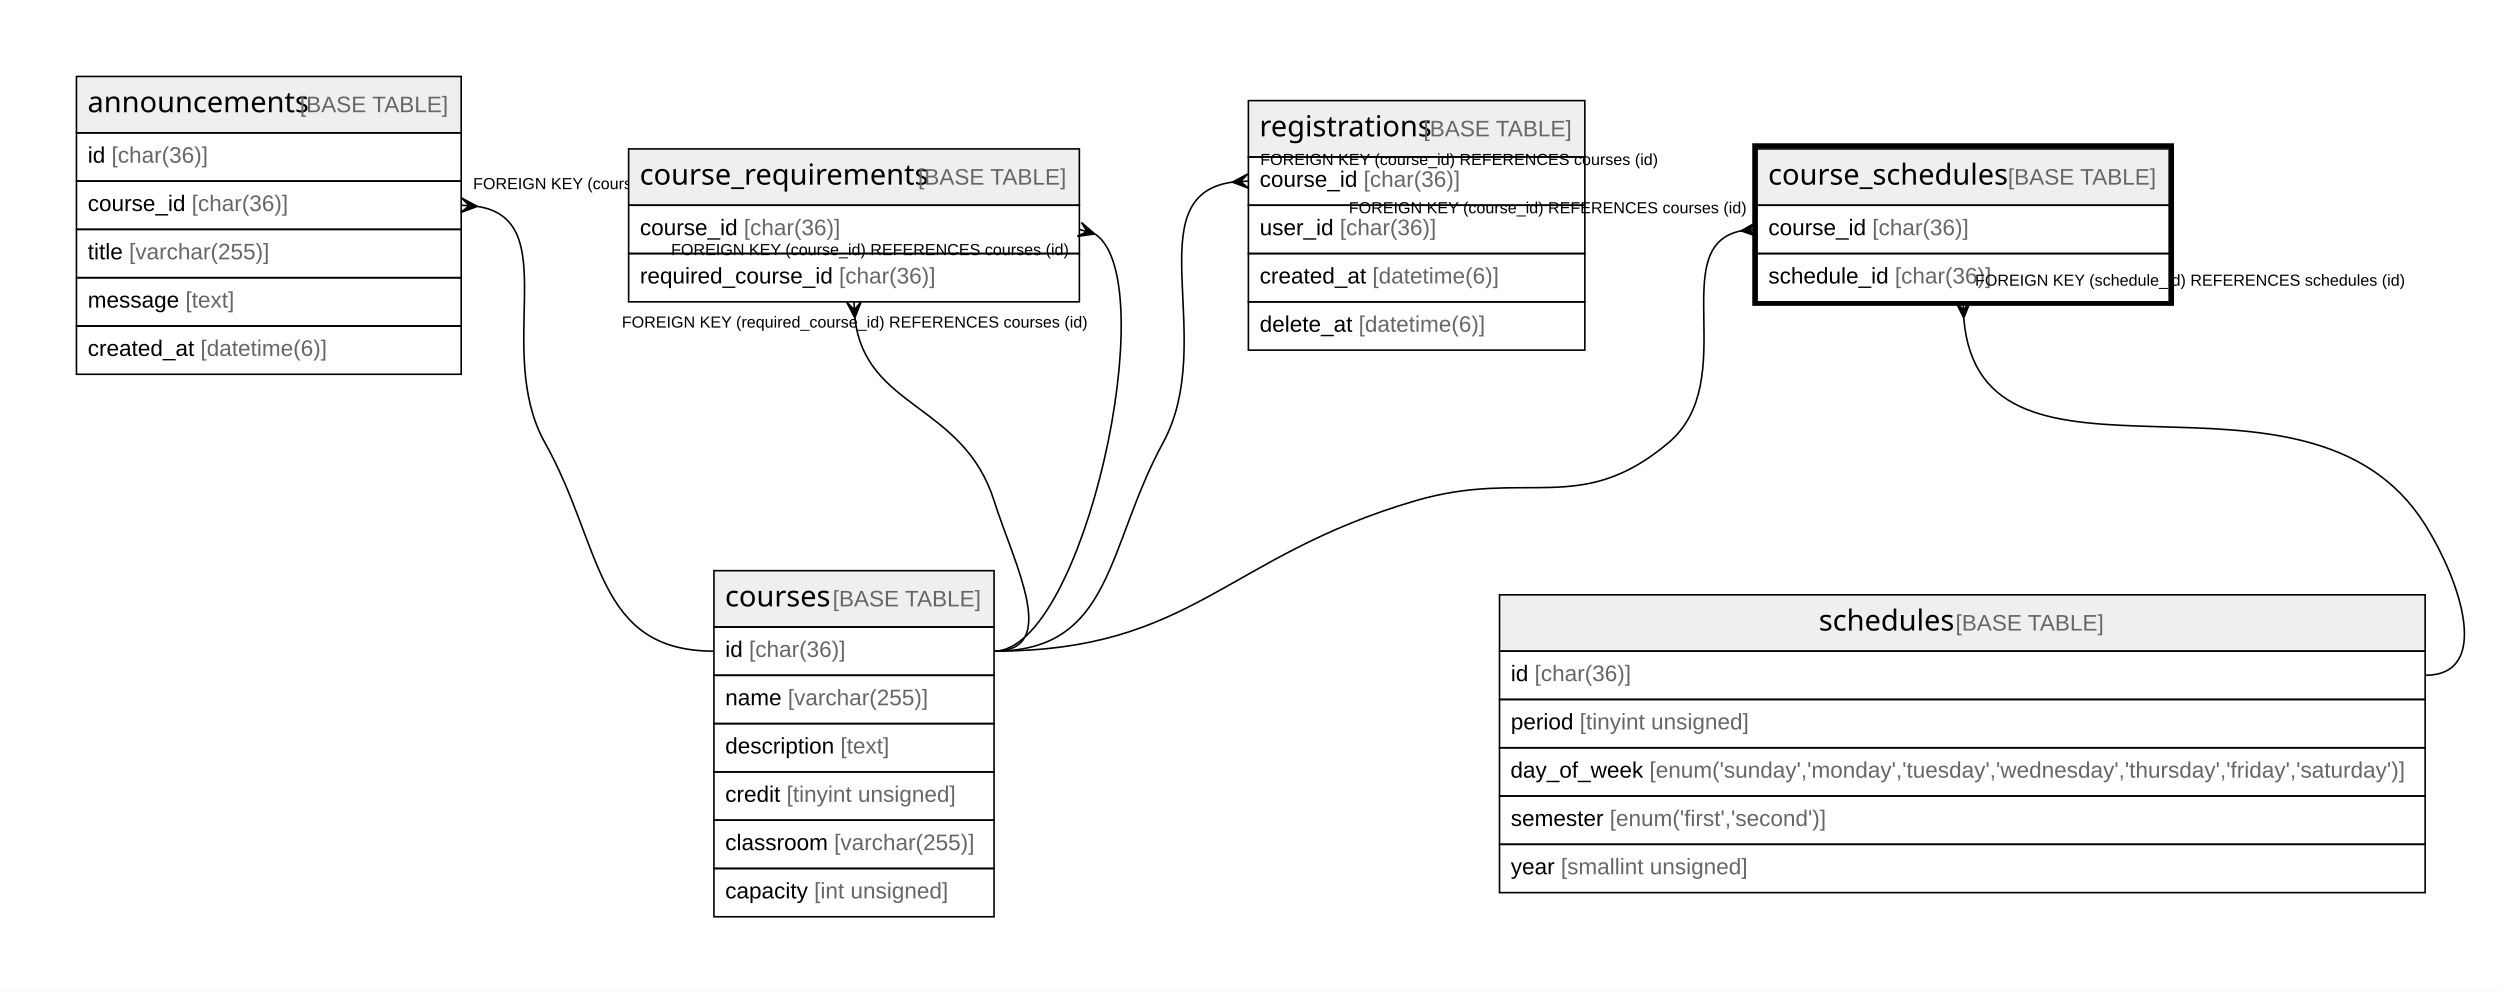
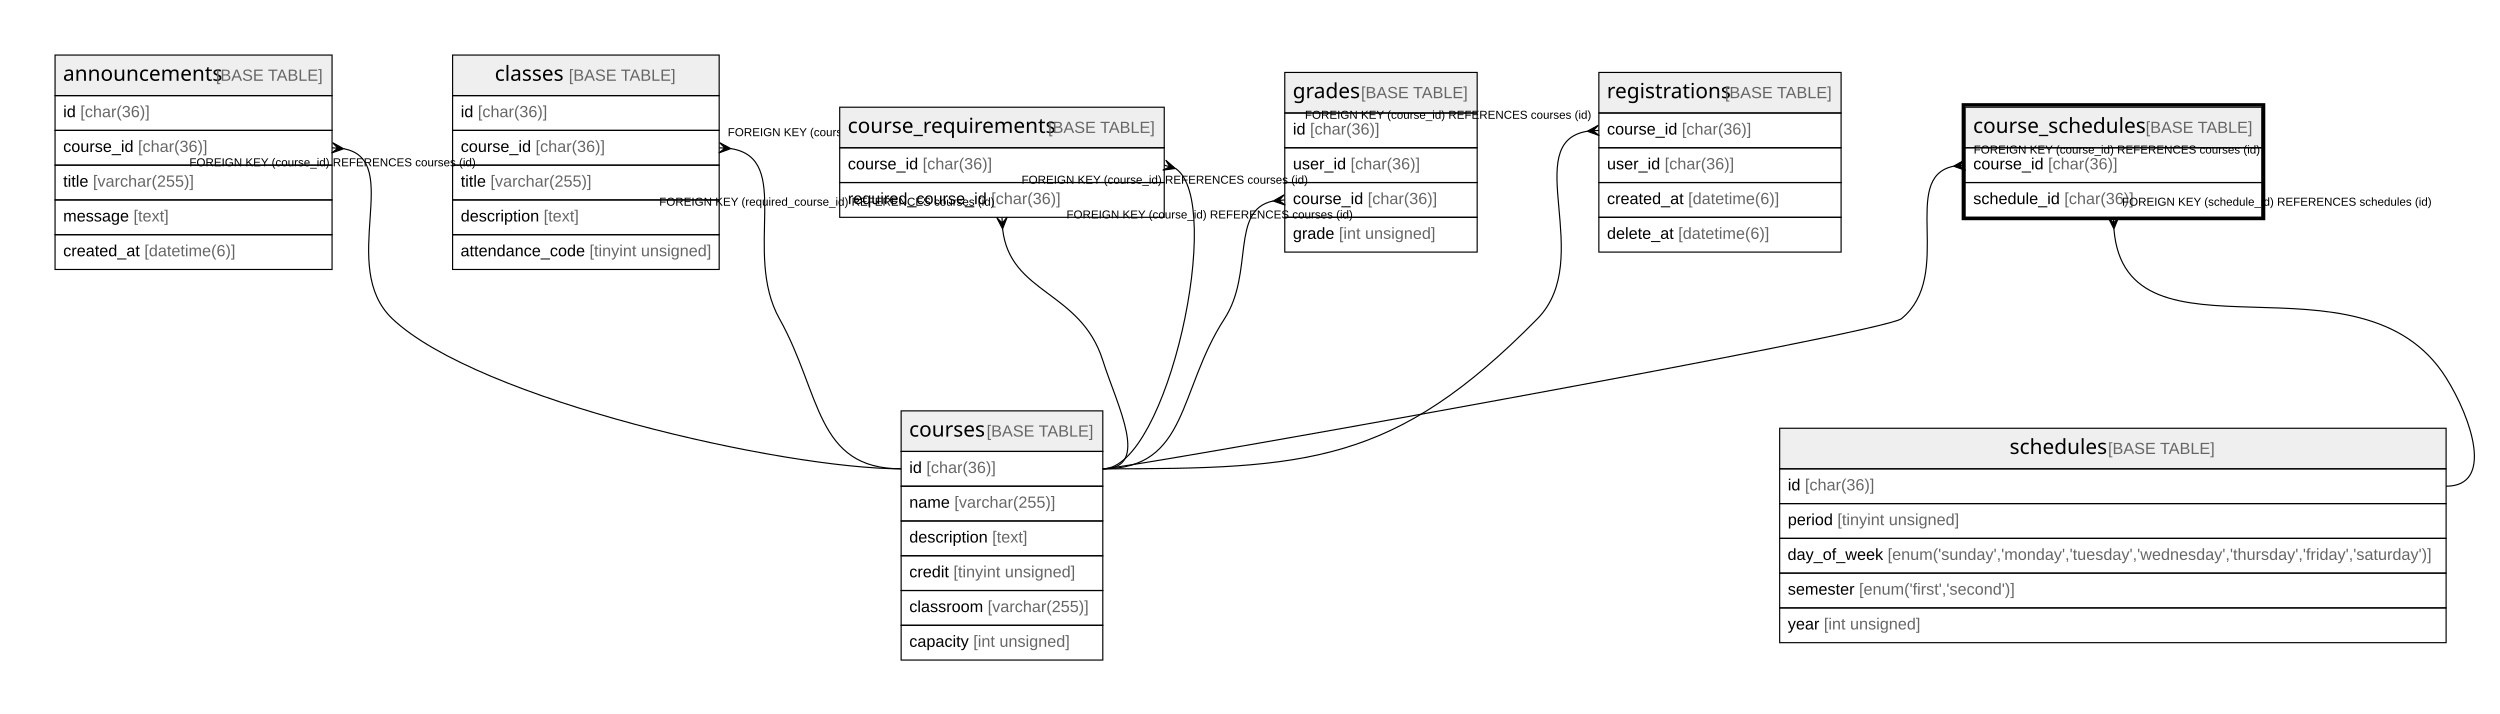
- <svg xmlns="http://www.w3.org/2000/svg" width="1553pt" height="616pt" viewBox="0.00 0.00 1553.00 616.00">
+ <svg xmlns="http://www.w3.org/2000/svg" width="2157pt" height="616pt" viewBox="0.00 0.00 2157.00 616.00">
  <g id="graph0" class="graph" transform="scale(1 1) rotate(0) translate(4 612)">
-     <polygon fill="#ffffff" stroke="transparent" points="-4,4 -4,-612 1549,-612 1549,4 -4,4" />
+     <polygon fill="#ffffff" stroke="transparent" points="-4,4 -4,-612 2153,-612 2153,4 -4,4" />
    <g id="node1" class="node">
-       <polygon fill="#efefef" stroke="transparent" points="1087.5,-484.5 1087.5,-519.5 1343.5,-519.5 1343.5,-484.5 1087.5,-484.5" />
-       <polygon fill="none" stroke="#000000" points="1087.5,-484.5 1087.5,-519.5 1343.5,-519.5 1343.5,-484.5 1087.5,-484.5" />
-       <text text-anchor="start" x="1094.352" y="-497.3" font-family="Arial Bold" font-size="18.00" fill="#000000">course_schedules</text>
-       <text text-anchor="start" x="1239.394" y="-497.3" font-family="Arial" font-size="14.00" fill="#000000"> </text>
-       <text text-anchor="start" x="1243.285" y="-497.3" font-family="Arial" font-size="14.00" fill="#666666">[BASE TABLE]</text>
-       <polygon fill="none" stroke="#000000" points="1087.5,-454.5 1087.5,-484.5 1343.5,-484.5 1343.5,-454.5 1087.5,-454.5" />
-       <text text-anchor="start" x="1094.5" y="-465.9" font-family="Arial" font-size="14.00" fill="#000000">course_id </text>
-       <text text-anchor="start" x="1159.071" y="-465.9" font-family="Arial" font-size="14.00" fill="#666666">[char(36)]</text>
-       <polygon fill="none" stroke="#000000" points="1087.5,-424.5 1087.5,-454.5 1343.5,-454.5 1343.5,-424.5 1087.5,-424.5" />
-       <text text-anchor="start" x="1094.5" y="-435.9" font-family="Arial" font-size="14.00" fill="#000000">schedule_id </text>
-       <text text-anchor="start" x="1173.082" y="-435.9" font-family="Arial" font-size="14.00" fill="#666666">[char(36)]</text>
-       <polygon fill="none" stroke="#000000" stroke-width="3" points="1086,-423.5 1086,-521.5 1345,-521.5 1345,-423.5 1086,-423.5" />
+       <polygon fill="#efefef" stroke="transparent" points="1691.5,-484.5 1691.5,-519.5 1947.5,-519.5 1947.5,-484.5 1691.5,-484.5" />
+       <polygon fill="none" stroke="#000000" points="1691.5,-484.5 1691.5,-519.5 1947.5,-519.5 1947.5,-484.5 1691.5,-484.5" />
+       <text text-anchor="start" x="1698.352" y="-497.3" font-family="Arial Bold" font-size="18.00" fill="#000000">course_schedules</text>
+       <text text-anchor="start" x="1843.394" y="-497.3" font-family="Arial" font-size="14.00" fill="#000000"> </text>
+       <text text-anchor="start" x="1847.285" y="-497.3" font-family="Arial" font-size="14.00" fill="#666666">[BASE TABLE]</text>
+       <polygon fill="none" stroke="#000000" points="1691.5,-454.5 1691.5,-484.5 1947.5,-484.5 1947.5,-454.5 1691.5,-454.5" />
+       <text text-anchor="start" x="1698.5" y="-465.9" font-family="Arial" font-size="14.00" fill="#000000">course_id </text>
+       <text text-anchor="start" x="1763.071" y="-465.9" font-family="Arial" font-size="14.00" fill="#666666">[char(36)]</text>
+       <polygon fill="none" stroke="#000000" points="1691.5,-424.5 1691.5,-454.5 1947.5,-454.5 1947.5,-424.5 1691.5,-424.5" />
+       <text text-anchor="start" x="1698.5" y="-435.9" font-family="Arial" font-size="14.00" fill="#000000">schedule_id </text>
+       <text text-anchor="start" x="1777.082" y="-435.9" font-family="Arial" font-size="14.00" fill="#666666">[char(36)]</text>
+       <polygon fill="none" stroke="#000000" stroke-width="3" points="1690,-423.5 1690,-521.5 1949,-521.5 1949,-423.5 1690,-423.5" />
    </g>
    <g id="node2" class="node">
-       <polygon fill="#efefef" stroke="transparent" points="439.5,-222.5 439.5,-257.5 613.5,-257.5 613.5,-222.5 439.5,-222.5" />
-       <polygon fill="none" stroke="#000000" points="439.5,-222.5 439.5,-257.5 613.5,-257.5 613.5,-222.5 439.5,-222.5" />
-       <text text-anchor="start" x="446.368" y="-235.3" font-family="Arial Bold" font-size="18.00" fill="#000000">courses</text>
-       <text text-anchor="start" x="509.378" y="-235.3" font-family="Arial" font-size="14.00" fill="#000000"> </text>
-       <text text-anchor="start" x="513.269" y="-235.3" font-family="Arial" font-size="14.00" fill="#666666">[BASE TABLE]</text>
-       <polygon fill="none" stroke="#000000" points="439.5,-192.5 439.5,-222.5 613.5,-222.5 613.5,-192.5 439.5,-192.5" />
-       <text text-anchor="start" x="446.5" y="-203.9" font-family="Arial" font-size="14.00" fill="#000000">id </text>
-       <text text-anchor="start" x="461.28" y="-203.9" font-family="Arial" font-size="14.00" fill="#666666">[char(36)]</text>
-       <polygon fill="none" stroke="#000000" points="439.5,-162.5 439.5,-192.5 613.5,-192.5 613.5,-162.5 439.5,-162.5" />
-       <text text-anchor="start" x="446.5" y="-173.9" font-family="Arial" font-size="14.00" fill="#000000">name </text>
-       <text text-anchor="start" x="485.399" y="-173.9" font-family="Arial" font-size="14.00" fill="#666666">[varchar(255)]</text>
-       <polygon fill="none" stroke="#000000" points="439.5,-132.5 439.5,-162.5 613.5,-162.5 613.5,-132.5 439.5,-132.5" />
-       <text text-anchor="start" x="446.5" y="-143.9" font-family="Arial" font-size="14.00" fill="#000000">description </text>
-       <text text-anchor="start" x="518.068" y="-143.9" font-family="Arial" font-size="14.00" fill="#666666">[text]</text>
-       <polygon fill="none" stroke="#000000" points="439.5,-102.5 439.5,-132.5 613.5,-132.5 613.5,-102.5 439.5,-102.5" />
-       <text text-anchor="start" x="446.5" y="-113.9" font-family="Arial" font-size="14.00" fill="#000000">credit </text>
-       <text text-anchor="start" x="484.614" y="-113.9" font-family="Arial" font-size="14.00" fill="#666666">[tinyint unsigned]</text>
-       <polygon fill="none" stroke="#000000" points="439.5,-72.5 439.5,-102.5 613.5,-102.5 613.5,-72.5 439.5,-72.5" />
-       <text text-anchor="start" x="446.5" y="-83.9" font-family="Arial" font-size="14.00" fill="#000000">classroom </text>
-       <text text-anchor="start" x="514.166" y="-83.9" font-family="Arial" font-size="14.00" fill="#666666">[varchar(255)]</text>
-       <polygon fill="none" stroke="#000000" points="439.5,-42.5 439.5,-72.5 613.5,-72.5 613.5,-42.5 439.5,-42.5" />
-       <text text-anchor="start" x="446.5" y="-53.9" font-family="Arial" font-size="14.00" fill="#000000">capacity </text>
-       <text text-anchor="start" x="501.736" y="-53.9" font-family="Arial" font-size="14.00" fill="#666666">[int unsigned]</text>
+       <polygon fill="#efefef" stroke="transparent" points="773.5,-222.5 773.5,-257.5 947.5,-257.5 947.5,-222.5 773.5,-222.5" />
+       <polygon fill="none" stroke="#000000" points="773.5,-222.5 773.5,-257.5 947.5,-257.5 947.5,-222.5 773.5,-222.5" />
+       <text text-anchor="start" x="780.368" y="-235.3" font-family="Arial Bold" font-size="18.00" fill="#000000">courses</text>
+       <text text-anchor="start" x="843.379" y="-235.3" font-family="Arial" font-size="14.00" fill="#000000"> </text>
+       <text text-anchor="start" x="847.269" y="-235.3" font-family="Arial" font-size="14.00" fill="#666666">[BASE TABLE]</text>
+       <polygon fill="none" stroke="#000000" points="773.5,-192.5 773.5,-222.5 947.5,-222.5 947.5,-192.5 773.5,-192.5" />
+       <text text-anchor="start" x="780.5" y="-203.9" font-family="Arial" font-size="14.00" fill="#000000">id </text>
+       <text text-anchor="start" x="795.28" y="-203.9" font-family="Arial" font-size="14.00" fill="#666666">[char(36)]</text>
+       <polygon fill="none" stroke="#000000" points="773.5,-162.5 773.5,-192.5 947.5,-192.5 947.5,-162.5 773.5,-162.5" />
+       <text text-anchor="start" x="780.5" y="-173.9" font-family="Arial" font-size="14.00" fill="#000000">name </text>
+       <text text-anchor="start" x="819.399" y="-173.9" font-family="Arial" font-size="14.00" fill="#666666">[varchar(255)]</text>
+       <polygon fill="none" stroke="#000000" points="773.5,-132.5 773.5,-162.5 947.5,-162.5 947.5,-132.5 773.5,-132.5" />
+       <text text-anchor="start" x="780.5" y="-143.9" font-family="Arial" font-size="14.00" fill="#000000">description </text>
+       <text text-anchor="start" x="852.068" y="-143.9" font-family="Arial" font-size="14.00" fill="#666666">[text]</text>
+       <polygon fill="none" stroke="#000000" points="773.5,-102.5 773.5,-132.5 947.5,-132.5 947.5,-102.5 773.5,-102.5" />
+       <text text-anchor="start" x="780.5" y="-113.9" font-family="Arial" font-size="14.00" fill="#000000">credit </text>
+       <text text-anchor="start" x="818.614" y="-113.9" font-family="Arial" font-size="14.00" fill="#666666">[tinyint unsigned]</text>
+       <polygon fill="none" stroke="#000000" points="773.5,-72.5 773.5,-102.5 947.5,-102.5 947.5,-72.5 773.5,-72.5" />
+       <text text-anchor="start" x="780.5" y="-83.9" font-family="Arial" font-size="14.00" fill="#000000">classroom </text>
+       <text text-anchor="start" x="848.166" y="-83.9" font-family="Arial" font-size="14.00" fill="#666666">[varchar(255)]</text>
+       <polygon fill="none" stroke="#000000" points="773.5,-42.5 773.5,-72.5 947.5,-72.5 947.5,-42.5 773.5,-42.5" />
+       <text text-anchor="start" x="780.5" y="-53.9" font-family="Arial" font-size="14.00" fill="#000000">capacity </text>
+       <text text-anchor="start" x="835.736" y="-53.9" font-family="Arial" font-size="14.00" fill="#666666">[int unsigned]</text>
    </g>
    <g id="edge1" class="edge">
-       <path fill="none" stroke="#000000" d="M1077.495,-468.587C1030.11,-458.966 1078.356,-375.732 1032.5,-337 977.809,-290.806 944.219,-321.065 875.5,-301 756.819,-266.346 737.137,-207.5 613.5,-207.5" />
-       <polygon fill="#000000" stroke="#000000" points="1077.541,-468.592 1087.091,-473.981 1082.521,-469.046 1087.5,-469.5 1087.5,-469.5 1087.5,-469.5 1082.521,-469.046 1087.909,-465.019 1077.541,-468.592 1077.541,-468.592" />
-       <text text-anchor="start" x="833.886" y="-479.5" font-family="Arial" font-size="10.00" fill="#000000">FOREIGN KEY (course_id) REFERENCES courses (id)</text>
-     </g>
-     <g id="node6" class="node">
-       <polygon fill="#efefef" stroke="transparent" points="927.5,-207.5 927.5,-242.5 1502.5,-242.5 1502.5,-207.5 927.5,-207.5" />
-       <polygon fill="none" stroke="#000000" points="927.5,-207.5 927.5,-242.5 1502.5,-242.5 1502.5,-207.5 927.5,-207.5" />
-       <text text-anchor="start" x="1125.861" y="-220.3" font-family="Arial Bold" font-size="18.00" fill="#000000">schedules</text>
-       <text text-anchor="start" x="1206.886" y="-220.3" font-family="Arial" font-size="14.00" fill="#000000"> </text>
-       <text text-anchor="start" x="1210.776" y="-220.3" font-family="Arial" font-size="14.00" fill="#666666">[BASE TABLE]</text>
-       <polygon fill="none" stroke="#000000" points="927.5,-177.5 927.5,-207.5 1502.5,-207.5 1502.5,-177.5 927.5,-177.5" />
-       <text text-anchor="start" x="934.5" y="-188.9" font-family="Arial" font-size="14.00" fill="#000000">id </text>
-       <text text-anchor="start" x="949.28" y="-188.9" font-family="Arial" font-size="14.00" fill="#666666">[char(36)]</text>
-       <polygon fill="none" stroke="#000000" points="927.5,-147.5 927.5,-177.5 1502.5,-177.5 1502.5,-147.5 927.5,-147.5" />
-       <text text-anchor="start" x="934.5" y="-158.9" font-family="Arial" font-size="14.00" fill="#000000">period </text>
-       <text text-anchor="start" x="977.288" y="-158.9" font-family="Arial" font-size="14.00" fill="#666666">[tinyint unsigned]</text>
-       <polygon fill="none" stroke="#000000" points="927.5,-117.5 927.5,-147.5 1502.5,-147.5 1502.5,-117.5 927.5,-117.5" />
-       <text text-anchor="start" x="934.276" y="-128.9" font-family="Arial" font-size="14.00" fill="#000000">day_of_week </text>
-       <text text-anchor="start" x="1020.642" y="-128.9" font-family="Arial" font-size="14.00" fill="#666666">[enum('sunday','monday','tuesday','wednesday','thursday','friday','saturday')]</text>
-       <polygon fill="none" stroke="#000000" points="927.5,-87.5 927.5,-117.5 1502.5,-117.5 1502.5,-87.5 927.5,-87.5" />
-       <text text-anchor="start" x="934.5" y="-98.9" font-family="Arial" font-size="14.00" fill="#000000">semester </text>
-       <text text-anchor="start" x="995.95" y="-98.9" font-family="Arial" font-size="14.00" fill="#666666">[enum('first','second')]</text>
-       <polygon fill="none" stroke="#000000" points="927.5,-57.5 927.5,-87.5 1502.5,-87.5 1502.5,-57.5 927.5,-57.5" />
-       <text text-anchor="start" x="934.5" y="-68.9" font-family="Arial" font-size="14.00" fill="#000000">year </text>
-       <text text-anchor="start" x="965.616" y="-68.9" font-family="Arial" font-size="14.00" fill="#666666">[smallint unsigned]</text>
-     </g>
-     <g id="edge6" class="edge">
-       <path fill="none" stroke="#000000" d="M1215.904,-414.215C1226.162,-288.962 1429.108,-402.908 1502.5,-286 1524.595,-250.805 1544.056,-192.5 1502.5,-192.5" />
-       <polygon fill="#000000" stroke="#000000" points="1215.892,-414.508 1211.004,-424.323 1215.696,-419.504 1215.5,-424.5 1215.5,-424.5 1215.5,-424.5 1215.696,-419.504 1219.996,-424.677 1215.892,-414.508 1215.892,-414.508" />
-       <text text-anchor="start" x="1222.878" y="-434.5" font-family="Arial" font-size="10.00" fill="#000000">FOREIGN KEY (schedule_id) REFERENCES schedules (id)</text>
+       <path fill="none" stroke="#000000" d="M1681.503,-468.578C1634.198,-458.859 1683.114,-374.816 1636.5,-337 1621.377,-324.731 966.974,-207.5 947.5,-207.5" />
+       <polygon fill="#000000" stroke="#000000" points="1681.542,-468.582 1691.087,-473.981 1686.521,-469.041 1691.5,-469.5 1691.5,-469.5 1691.5,-469.5 1686.521,-469.041 1691.913,-465.019 1681.542,-468.582 1681.542,-468.582" />
+       <text text-anchor="start" x="1698.886" y="-479.5" font-family="Arial" font-size="10.00" fill="#000000">FOREIGN KEY (course_id) REFERENCES courses (id)</text>
+     </g>
+     <g id="node8" class="node">
+       <polygon fill="#efefef" stroke="transparent" points="1531.5,-207.5 1531.5,-242.5 2106.5,-242.5 2106.5,-207.5 1531.5,-207.5" />
+       <polygon fill="none" stroke="#000000" points="1531.5,-207.5 1531.5,-242.5 2106.5,-242.5 2106.5,-207.5 1531.5,-207.5" />
+       <text text-anchor="start" x="1729.861" y="-220.3" font-family="Arial Bold" font-size="18.00" fill="#000000">schedules</text>
+       <text text-anchor="start" x="1810.886" y="-220.3" font-family="Arial" font-size="14.00" fill="#000000"> </text>
+       <text text-anchor="start" x="1814.776" y="-220.3" font-family="Arial" font-size="14.00" fill="#666666">[BASE TABLE]</text>
+       <polygon fill="none" stroke="#000000" points="1531.5,-177.5 1531.5,-207.5 2106.5,-207.5 2106.5,-177.5 1531.5,-177.5" />
+       <text text-anchor="start" x="1538.5" y="-188.9" font-family="Arial" font-size="14.00" fill="#000000">id </text>
+       <text text-anchor="start" x="1553.28" y="-188.9" font-family="Arial" font-size="14.00" fill="#666666">[char(36)]</text>
+       <polygon fill="none" stroke="#000000" points="1531.5,-147.5 1531.5,-177.5 2106.5,-177.5 2106.5,-147.5 1531.5,-147.5" />
+       <text text-anchor="start" x="1538.5" y="-158.9" font-family="Arial" font-size="14.00" fill="#000000">period </text>
+       <text text-anchor="start" x="1581.288" y="-158.9" font-family="Arial" font-size="14.00" fill="#666666">[tinyint unsigned]</text>
+       <polygon fill="none" stroke="#000000" points="1531.5,-117.5 1531.5,-147.5 2106.5,-147.5 2106.5,-117.5 1531.5,-117.5" />
+       <text text-anchor="start" x="1538.276" y="-128.9" font-family="Arial" font-size="14.00" fill="#000000">day_of_week </text>
+       <text text-anchor="start" x="1624.642" y="-128.9" font-family="Arial" font-size="14.00" fill="#666666">[enum('sunday','monday','tuesday','wednesday','thursday','friday','saturday')]</text>
+       <polygon fill="none" stroke="#000000" points="1531.5,-87.5 1531.5,-117.5 2106.5,-117.5 2106.5,-87.5 1531.5,-87.5" />
+       <text text-anchor="start" x="1538.5" y="-98.9" font-family="Arial" font-size="14.00" fill="#000000">semester </text>
+       <text text-anchor="start" x="1599.95" y="-98.9" font-family="Arial" font-size="14.00" fill="#666666">[enum('first','second')]</text>
+       <polygon fill="none" stroke="#000000" points="1531.5,-57.5 1531.5,-87.5 2106.5,-87.5 2106.5,-57.5 1531.5,-57.5" />
+       <text text-anchor="start" x="1538.5" y="-68.9" font-family="Arial" font-size="14.00" fill="#000000">year </text>
+       <text text-anchor="start" x="1569.616" y="-68.9" font-family="Arial" font-size="14.00" fill="#666666">[int unsigned]</text>
+     </g>
+     <g id="edge8" class="edge">
+       <path fill="none" stroke="#000000" d="M1819.904,-414.215C1830.162,-288.962 2033.108,-402.908 2106.5,-286 2128.595,-250.805 2148.056,-192.5 2106.5,-192.5" />
+       <polygon fill="#000000" stroke="#000000" points="1819.892,-414.508 1815.004,-424.323 1819.696,-419.504 1819.5,-424.5 1819.5,-424.5 1819.5,-424.5 1819.696,-419.504 1823.996,-424.677 1819.892,-414.508 1819.892,-414.508" />
+       <text text-anchor="start" x="1826.878" y="-434.5" font-family="Arial" font-size="10.00" fill="#000000">FOREIGN KEY (schedule_id) REFERENCES schedules (id)</text>
    </g>
    <g id="node3" class="node">
      <polygon fill="#efefef" stroke="transparent" points="43.5,-529.5 43.5,-564.5 282.5,-564.5 282.5,-529.5 43.5,-529.5" />
      <polygon fill="none" stroke="#000000" points="43.5,-529.5 43.5,-564.5 282.5,-564.5 282.5,-529.5 43.5,-529.5" />
      <text text-anchor="start" x="50.348" y="-542.3" font-family="Arial Bold" font-size="18.00" fill="#000000">announcements</text>
      <text text-anchor="start" x="178.398" y="-542.3" font-family="Arial" font-size="14.00" fill="#000000"> </text>
      <text text-anchor="start" x="182.289" y="-542.3" font-family="Arial" font-size="14.00" fill="#666666">[BASE TABLE]</text>
      <polygon fill="none" stroke="#000000" points="43.5,-499.5 43.5,-529.5 282.5,-529.5 282.5,-499.5 43.5,-499.5" />
      <text text-anchor="start" x="50.5" y="-510.9" font-family="Arial" font-size="14.00" fill="#000000">id </text>
      <text text-anchor="start" x="65.28" y="-510.9" font-family="Arial" font-size="14.00" fill="#666666">[char(36)]</text>
      <polygon fill="none" stroke="#000000" points="43.5,-469.5 43.5,-499.5 282.5,-499.5 282.5,-469.5 43.5,-469.5" />
      <text text-anchor="start" x="50.5" y="-480.9" font-family="Arial" font-size="14.00" fill="#000000">course_id </text>
      <text text-anchor="start" x="115.071" y="-480.9" font-family="Arial" font-size="14.00" fill="#666666">[char(36)]</text>
      <polygon fill="none" stroke="#000000" points="43.5,-439.5 43.5,-469.5 282.5,-469.5 282.5,-439.5 43.5,-439.5" />
      <text text-anchor="start" x="50.5" y="-450.9" font-family="Arial" font-size="14.00" fill="#000000">title </text>
      <text text-anchor="start" x="76.168" y="-450.9" font-family="Arial" font-size="14.00" fill="#666666">[varchar(255)]</text>
      <polygon fill="none" stroke="#000000" points="43.5,-409.5 43.5,-439.5 282.5,-439.5 282.5,-409.5 43.5,-409.5" />
      <text text-anchor="start" x="50.5" y="-420.9" font-family="Arial" font-size="14.00" fill="#000000">message </text>
      <text text-anchor="start" x="111.182" y="-420.9" font-family="Arial" font-size="14.00" fill="#666666">[text]</text>
      <polygon fill="none" stroke="#000000" points="43.5,-379.5 43.5,-409.5 282.5,-409.5 282.5,-379.5 43.5,-379.5" />
      <text text-anchor="start" x="50.5" y="-390.9" font-family="Arial" font-size="14.00" fill="#000000">created_at </text>
      <text text-anchor="start" x="120.528" y="-390.9" font-family="Arial" font-size="14.00" fill="#666666">[datetime(6)]</text>
    </g>
    <g id="edge2" class="edge">
-       <path fill="none" stroke="#000000" d="M292.518,-483.792C346.821,-475.414 302.349,-394.462 334.5,-337 370.68,-272.336 365.403,-207.5 439.5,-207.5" />
-       <polygon fill="#000000" stroke="#000000" points="292.475,-483.795 282.183,-480.011 287.488,-484.147 282.5,-484.5 282.5,-484.5 282.5,-484.5 287.488,-484.147 282.817,-488.989 292.475,-483.795 292.475,-483.795" />
-       <text text-anchor="start" x="289.886" y="-494.5" font-family="Arial" font-size="10.00" fill="#000000">FOREIGN KEY (course_id) REFERENCES courses (id)</text>
+       <path fill="none" stroke="#000000" d="M292.713,-483.631C344.935,-473.756 286.843,-382.238 334.5,-337 408.269,-266.976 671.788,-207.5 773.5,-207.5" />
+       <polygon fill="#000000" stroke="#000000" points="292.464,-483.652 282.118,-480.016 287.482,-484.076 282.5,-484.5 282.5,-484.5 282.5,-484.5 287.482,-484.076 282.882,-488.984 292.464,-483.652 292.464,-483.652" />
+       <text text-anchor="start" x="159.386" y="-468.5" font-family="Arial" font-size="10.00" fill="#000000">FOREIGN KEY (course_id) REFERENCES courses (id)</text>
    </g>
    <g id="node4" class="node">
-       <polygon fill="#efefef" stroke="transparent" points="386.5,-484.5 386.5,-519.5 666.5,-519.5 666.5,-484.5 386.5,-484.5" />
-       <polygon fill="none" stroke="#000000" points="386.5,-484.5 386.5,-519.5 666.5,-519.5 666.5,-484.5 386.5,-484.5" />
-       <text text-anchor="start" x="393.36" y="-497.3" font-family="Arial Bold" font-size="18.00" fill="#000000">course_requirements</text>
-       <text text-anchor="start" x="562.387" y="-497.3" font-family="Arial" font-size="14.00" fill="#000000"> </text>
-       <text text-anchor="start" x="566.277" y="-497.3" font-family="Arial" font-size="14.00" fill="#666666">[BASE TABLE]</text>
-       <polygon fill="none" stroke="#000000" points="386.5,-454.5 386.5,-484.5 666.5,-484.5 666.5,-454.5 386.5,-454.5" />
-       <text text-anchor="start" x="393.5" y="-465.9" font-family="Arial" font-size="14.00" fill="#000000">course_id </text>
-       <text text-anchor="start" x="458.071" y="-465.9" font-family="Arial" font-size="14.00" fill="#666666">[char(36)]</text>
-       <polygon fill="none" stroke="#000000" points="386.5,-424.5 386.5,-454.5 666.5,-454.5 666.5,-424.5 386.5,-424.5" />
-       <text text-anchor="start" x="393.5" y="-435.9" font-family="Arial" font-size="14.00" fill="#000000">required_course_id </text>
-       <text text-anchor="start" x="517.194" y="-435.9" font-family="Arial" font-size="14.00" fill="#666666">[char(36)]</text>
+       <polygon fill="#efefef" stroke="transparent" points="386.5,-529.5 386.5,-564.5 616.5,-564.5 616.5,-529.5 386.5,-529.5" />
+       <polygon fill="none" stroke="#000000" points="386.5,-529.5 386.5,-564.5 616.5,-564.5 616.5,-529.5 386.5,-529.5" />
+       <text text-anchor="start" x="422.87" y="-542.3" font-family="Arial Bold" font-size="18.00" fill="#000000">classes</text>
+       <text text-anchor="start" x="482.876" y="-542.3" font-family="Arial" font-size="14.00" fill="#000000"> </text>
+       <text text-anchor="start" x="486.767" y="-542.3" font-family="Arial" font-size="14.00" fill="#666666">[BASE TABLE]</text>
+       <polygon fill="none" stroke="#000000" points="386.5,-499.5 386.5,-529.5 616.5,-529.5 616.5,-499.5 386.5,-499.5" />
+       <text text-anchor="start" x="393.5" y="-510.9" font-family="Arial" font-size="14.00" fill="#000000">id </text>
+       <text text-anchor="start" x="408.28" y="-510.9" font-family="Arial" font-size="14.00" fill="#666666">[char(36)]</text>
+       <polygon fill="none" stroke="#000000" points="386.5,-469.5 386.5,-499.5 616.5,-499.5 616.5,-469.5 386.5,-469.5" />
+       <text text-anchor="start" x="393.5" y="-480.9" font-family="Arial" font-size="14.00" fill="#000000">course_id </text>
+       <text text-anchor="start" x="458.071" y="-480.9" font-family="Arial" font-size="14.00" fill="#666666">[char(36)]</text>
+       <polygon fill="none" stroke="#000000" points="386.5,-439.5 386.5,-469.5 616.5,-469.5 616.5,-439.5 386.5,-439.5" />
+       <text text-anchor="start" x="393.5" y="-450.9" font-family="Arial" font-size="14.00" fill="#000000">title </text>
+       <text text-anchor="start" x="419.168" y="-450.9" font-family="Arial" font-size="14.00" fill="#666666">[varchar(255)]</text>
+       <polygon fill="none" stroke="#000000" points="386.5,-409.5 386.5,-439.5 616.5,-439.5 616.5,-409.5 386.5,-409.5" />
+       <text text-anchor="start" x="393.5" y="-420.9" font-family="Arial" font-size="14.00" fill="#000000">description </text>
+       <text text-anchor="start" x="465.068" y="-420.9" font-family="Arial" font-size="14.00" fill="#666666">[text]</text>
+       <polygon fill="none" stroke="#000000" points="386.5,-379.5 386.5,-409.5 616.5,-409.5 616.5,-379.5 386.5,-379.5" />
+       <text text-anchor="start" x="393.343" y="-390.9" font-family="Arial" font-size="14.00" fill="#000000">attendance_code </text>
+       <text text-anchor="start" x="504.623" y="-390.9" font-family="Arial" font-size="14.00" fill="#666666">[tinyint unsigned]</text>
    </g>
    <g id="edge3" class="edge">
-       <path fill="none" stroke="#000000" d="M676.346,-466.558C719.251,-437.773 669.189,-207.5 613.5,-207.5" />
-       <polygon fill="#000000" stroke="#000000" points="676.081,-466.637 665.212,-465.188 671.291,-468.068 666.5,-469.5 666.5,-469.5 666.5,-469.5 671.291,-468.068 667.788,-473.812 676.081,-466.637 676.081,-466.637" />
-       <text text-anchor="start" x="412.886" y="-453.5" font-family="Arial" font-size="10.00" fill="#000000">FOREIGN KEY (course_id) REFERENCES courses (id)</text>
+       <path fill="none" stroke="#000000" d="M626.518,-483.792C680.821,-475.414 636.349,-394.462 668.5,-337 704.68,-272.336 699.403,-207.5 773.5,-207.5" />
+       <polygon fill="#000000" stroke="#000000" points="626.475,-483.795 616.183,-480.011 621.488,-484.147 616.5,-484.5 616.5,-484.5 616.5,-484.5 621.488,-484.147 616.817,-488.989 626.475,-483.795 626.475,-483.795" />
+       <text text-anchor="start" x="623.886" y="-494.5" font-family="Arial" font-size="10.00" fill="#000000">FOREIGN KEY (course_id) REFERENCES courses (id)</text>
+     </g>
+     <g id="node5" class="node">
+       <polygon fill="#efefef" stroke="transparent" points="720.5,-484.5 720.5,-519.5 1000.5,-519.5 1000.5,-484.5 720.5,-484.5" />
+       <polygon fill="none" stroke="#000000" points="720.5,-484.5 720.5,-519.5 1000.5,-519.5 1000.5,-484.5 720.5,-484.5" />
+       <text text-anchor="start" x="727.36" y="-497.3" font-family="Arial Bold" font-size="18.00" fill="#000000">course_requirements</text>
+       <text text-anchor="start" x="896.387" y="-497.3" font-family="Arial" font-size="14.00" fill="#000000"> </text>
+       <text text-anchor="start" x="900.277" y="-497.3" font-family="Arial" font-size="14.00" fill="#666666">[BASE TABLE]</text>
+       <polygon fill="none" stroke="#000000" points="720.5,-454.5 720.5,-484.5 1000.5,-484.5 1000.5,-454.5 720.5,-454.5" />
+       <text text-anchor="start" x="727.5" y="-465.9" font-family="Arial" font-size="14.00" fill="#000000">course_id </text>
+       <text text-anchor="start" x="792.071" y="-465.9" font-family="Arial" font-size="14.00" fill="#666666">[char(36)]</text>
+       <polygon fill="none" stroke="#000000" points="720.5,-424.5 720.5,-454.5 1000.5,-454.5 1000.5,-424.5 720.5,-424.5" />
+       <text text-anchor="start" x="727.5" y="-435.9" font-family="Arial" font-size="14.00" fill="#000000">required_course_id </text>
+       <text text-anchor="start" x="851.194" y="-435.9" font-family="Arial" font-size="14.00" fill="#666666">[char(36)]</text>
    </g>
    <g id="edge4" class="edge">
-       <path fill="none" stroke="#000000" d="M527.04,-414.481C533.408,-357.966 594.289,-361.629 613.5,-301 626.052,-261.386 655.056,-207.5 613.5,-207.5" />
-       <polygon fill="#000000" stroke="#000000" points="527.038,-414.514 522.006,-424.258 526.769,-419.507 526.5,-424.5 526.5,-424.5 526.5,-424.5 526.769,-419.507 530.994,-424.742 527.038,-414.514 527.038,-414.514" />
-       <text text-anchor="start" x="382.271" y="-408.5" font-family="Arial" font-size="10.00" fill="#000000">FOREIGN KEY (required_course_id) REFERENCES courses (id)</text>
-     </g>
-     <g id="node5" class="node">
-       <polygon fill="#efefef" stroke="transparent" points="771.5,-514.5 771.5,-549.5 980.5,-549.5 980.5,-514.5 771.5,-514.5" />
-       <polygon fill="none" stroke="#000000" points="771.5,-514.5 771.5,-549.5 980.5,-549.5 980.5,-514.5 771.5,-514.5" />
-       <text text-anchor="start" x="778.369" y="-527.3" font-family="Arial Bold" font-size="18.00" fill="#000000">registrations</text>
-       <text text-anchor="start" x="876.377" y="-527.3" font-family="Arial" font-size="14.00" fill="#000000"> </text>
-       <text text-anchor="start" x="880.268" y="-527.3" font-family="Arial" font-size="14.00" fill="#666666">[BASE TABLE]</text>
-       <polygon fill="none" stroke="#000000" points="771.5,-484.5 771.5,-514.5 980.5,-514.5 980.5,-484.5 771.5,-484.5" />
-       <text text-anchor="start" x="778.5" y="-495.9" font-family="Arial" font-size="14.00" fill="#000000">course_id </text>
-       <text text-anchor="start" x="843.071" y="-495.9" font-family="Arial" font-size="14.00" fill="#666666">[char(36)]</text>
-       <polygon fill="none" stroke="#000000" points="771.5,-454.5 771.5,-484.5 980.5,-484.5 980.5,-454.5 771.5,-454.5" />
-       <text text-anchor="start" x="778.5" y="-465.9" font-family="Arial" font-size="14.00" fill="#000000">user_id </text>
-       <text text-anchor="start" x="828.288" y="-465.9" font-family="Arial" font-size="14.00" fill="#666666">[char(36)]</text>
-       <polygon fill="none" stroke="#000000" points="771.5,-424.5 771.5,-454.5 980.5,-454.5 980.5,-424.5 771.5,-424.5" />
-       <text text-anchor="start" x="778.5" y="-435.9" font-family="Arial" font-size="14.00" fill="#000000">created_at </text>
-       <text text-anchor="start" x="848.528" y="-435.9" font-family="Arial" font-size="14.00" fill="#666666">[datetime(6)]</text>
-       <polygon fill="none" stroke="#000000" points="771.5,-394.5 771.5,-424.5 980.5,-424.5 980.5,-394.5 771.5,-394.5" />
-       <text text-anchor="start" x="778.5" y="-405.9" font-family="Arial" font-size="14.00" fill="#000000">delete_at </text>
-       <text text-anchor="start" x="839.974" y="-405.9" font-family="Arial" font-size="14.00" fill="#666666">[datetime(6)]</text>
+       <path fill="none" stroke="#000000" d="M1010.346,-466.558C1053.252,-437.773 1003.189,-207.5 947.5,-207.5" />
+       <polygon fill="#000000" stroke="#000000" points="1010.081,-466.637 999.212,-465.188 1005.291,-468.068 1000.5,-469.5 1000.5,-469.5 1000.5,-469.5 1005.291,-468.068 1001.788,-473.812 1010.081,-466.637 1010.081,-466.637" />
+       <text text-anchor="start" x="877.386" y="-453.5" font-family="Arial" font-size="10.00" fill="#000000">FOREIGN KEY (course_id) REFERENCES courses (id)</text>
    </g>
    <g id="edge5" class="edge">
-       <path fill="none" stroke="#000000" d="M761.312,-498.829C701.094,-490.217 753.033,-400.471 718.5,-337 683.087,-271.913 687.597,-207.5 613.5,-207.5" />
-       <polygon fill="#000000" stroke="#000000" points="761.522,-498.843 771.204,-503.99 766.511,-499.172 771.5,-499.5 771.5,-499.5 771.5,-499.5 766.511,-499.172 771.796,-495.01 761.522,-498.843 761.522,-498.843" />
-       <text text-anchor="start" x="778.886" y="-509.5" font-family="Arial" font-size="10.00" fill="#000000">FOREIGN KEY (course_id) REFERENCES courses (id)</text>
+       <path fill="none" stroke="#000000" d="M861.04,-414.481C867.408,-357.966 928.289,-361.629 947.5,-301 960.052,-261.386 989.056,-207.5 947.5,-207.5" />
+       <polygon fill="#000000" stroke="#000000" points="861.038,-414.514 856.006,-424.258 860.769,-419.507 860.5,-424.5 860.5,-424.5 860.5,-424.5 860.769,-419.507 864.994,-424.742 861.038,-414.514 861.038,-414.514" />
+       <text text-anchor="start" x="564.77" y="-434.5" font-family="Arial" font-size="10.00" fill="#000000">FOREIGN KEY (required_course_id) REFERENCES courses (id)</text>
+     </g>
+     <g id="node6" class="node">
+       <polygon fill="#efefef" stroke="transparent" points="1104.5,-514.5 1104.5,-549.5 1270.5,-549.5 1270.5,-514.5 1104.5,-514.5" />
+       <polygon fill="none" stroke="#000000" points="1104.5,-514.5 1104.5,-549.5 1270.5,-549.5 1270.5,-514.5 1104.5,-514.5" />
+       <text text-anchor="start" x="1111.365" y="-527.3" font-family="Arial Bold" font-size="18.00" fill="#000000">grades</text>
+       <text text-anchor="start" x="1166.382" y="-527.3" font-family="Arial" font-size="14.00" fill="#000000"> </text>
+       <text text-anchor="start" x="1170.272" y="-527.3" font-family="Arial" font-size="14.00" fill="#666666">[BASE TABLE]</text>
+       <polygon fill="none" stroke="#000000" points="1104.5,-484.5 1104.5,-514.5 1270.5,-514.5 1270.5,-484.5 1104.5,-484.5" />
+       <text text-anchor="start" x="1111.5" y="-495.9" font-family="Arial" font-size="14.00" fill="#000000">id </text>
+       <text text-anchor="start" x="1126.28" y="-495.9" font-family="Arial" font-size="14.00" fill="#666666">[char(36)]</text>
+       <polygon fill="none" stroke="#000000" points="1104.5,-454.5 1104.5,-484.5 1270.5,-484.5 1270.5,-454.5 1104.5,-454.5" />
+       <text text-anchor="start" x="1111.5" y="-465.9" font-family="Arial" font-size="14.00" fill="#000000">user_id </text>
+       <text text-anchor="start" x="1161.288" y="-465.9" font-family="Arial" font-size="14.00" fill="#666666">[char(36)]</text>
+       <polygon fill="none" stroke="#000000" points="1104.5,-424.5 1104.5,-454.5 1270.5,-454.5 1270.5,-424.5 1104.5,-424.5" />
+       <text text-anchor="start" x="1111.5" y="-435.9" font-family="Arial" font-size="14.00" fill="#000000">course_id </text>
+       <text text-anchor="start" x="1176.071" y="-435.9" font-family="Arial" font-size="14.00" fill="#666666">[char(36)]</text>
+       <polygon fill="none" stroke="#000000" points="1104.5,-394.5 1104.5,-424.5 1270.5,-424.5 1270.5,-394.5 1104.5,-394.5" />
+       <text text-anchor="start" x="1111.5" y="-405.9" font-family="Arial" font-size="14.00" fill="#000000">grade </text>
+       <text text-anchor="start" x="1151.182" y="-405.9" font-family="Arial" font-size="14.00" fill="#666666">[int unsigned]</text>
+     </g>
+     <g id="edge6" class="edge">
+       <path fill="none" stroke="#000000" d="M1094.36,-438.546C1057.106,-430.739 1078.234,-376.676 1052.5,-337 1012.179,-274.834 1021.597,-207.5 947.5,-207.5" />
+       <polygon fill="#000000" stroke="#000000" points="1094.544,-438.563 1104.078,-443.98 1099.522,-439.031 1104.5,-439.5 1104.5,-439.5 1104.5,-439.5 1099.522,-439.031 1104.922,-435.02 1094.544,-438.563 1094.544,-438.563" />
+       <text text-anchor="start" x="916.136" y="-423.5" font-family="Arial" font-size="10.00" fill="#000000">FOREIGN KEY (course_id) REFERENCES courses (id)</text>
+     </g>
+     <g id="node7" class="node">
+       <polygon fill="#efefef" stroke="transparent" points="1375.5,-514.5 1375.5,-549.5 1584.5,-549.5 1584.5,-514.5 1375.5,-514.5" />
+       <polygon fill="none" stroke="#000000" points="1375.5,-514.5 1375.5,-549.5 1584.5,-549.5 1584.5,-514.5 1375.5,-514.5" />
+       <text text-anchor="start" x="1382.369" y="-527.3" font-family="Arial Bold" font-size="18.00" fill="#000000">registrations</text>
+       <text text-anchor="start" x="1480.377" y="-527.3" font-family="Arial" font-size="14.00" fill="#000000"> </text>
+       <text text-anchor="start" x="1484.268" y="-527.3" font-family="Arial" font-size="14.00" fill="#666666">[BASE TABLE]</text>
+       <polygon fill="none" stroke="#000000" points="1375.5,-484.5 1375.5,-514.5 1584.5,-514.5 1584.5,-484.5 1375.5,-484.5" />
+       <text text-anchor="start" x="1382.5" y="-495.9" font-family="Arial" font-size="14.00" fill="#000000">course_id </text>
+       <text text-anchor="start" x="1447.071" y="-495.9" font-family="Arial" font-size="14.00" fill="#666666">[char(36)]</text>
+       <polygon fill="none" stroke="#000000" points="1375.5,-454.5 1375.5,-484.5 1584.5,-484.5 1584.5,-454.5 1375.5,-454.5" />
+       <text text-anchor="start" x="1382.5" y="-465.9" font-family="Arial" font-size="14.00" fill="#000000">user_id </text>
+       <text text-anchor="start" x="1432.288" y="-465.9" font-family="Arial" font-size="14.00" fill="#666666">[char(36)]</text>
+       <polygon fill="none" stroke="#000000" points="1375.5,-424.5 1375.5,-454.5 1584.5,-454.5 1584.5,-424.5 1375.5,-424.5" />
+       <text text-anchor="start" x="1382.5" y="-435.9" font-family="Arial" font-size="14.00" fill="#000000">created_at </text>
+       <text text-anchor="start" x="1452.528" y="-435.9" font-family="Arial" font-size="14.00" fill="#666666">[datetime(6)]</text>
+       <polygon fill="none" stroke="#000000" points="1375.5,-394.5 1375.5,-424.5 1584.5,-424.5 1584.5,-394.5 1375.5,-394.5" />
+       <text text-anchor="start" x="1382.5" y="-405.9" font-family="Arial" font-size="14.00" fill="#000000">delete_at </text>
+       <text text-anchor="start" x="1443.974" y="-405.9" font-family="Arial" font-size="14.00" fill="#666666">[datetime(6)]</text>
+     </g>
+     <g id="edge7" class="edge">
+       <path fill="none" stroke="#000000" d="M1365.428,-498.744C1306.668,-489.051 1373.151,-388.532 1322.5,-337 1198.899,-211.25 1123.825,-207.5 947.5,-207.5" />
+       <polygon fill="#000000" stroke="#000000" points="1365.528,-498.752 1375.163,-503.987 1370.514,-499.126 1375.5,-499.5 1375.5,-499.5 1375.5,-499.5 1370.514,-499.126 1375.837,-495.013 1365.528,-498.752 1365.528,-498.752" />
+       <text text-anchor="start" x="1121.886" y="-509.5" font-family="Arial" font-size="10.00" fill="#000000">FOREIGN KEY (course_id) REFERENCES courses (id)</text>
    </g>
  </g>
</svg>
